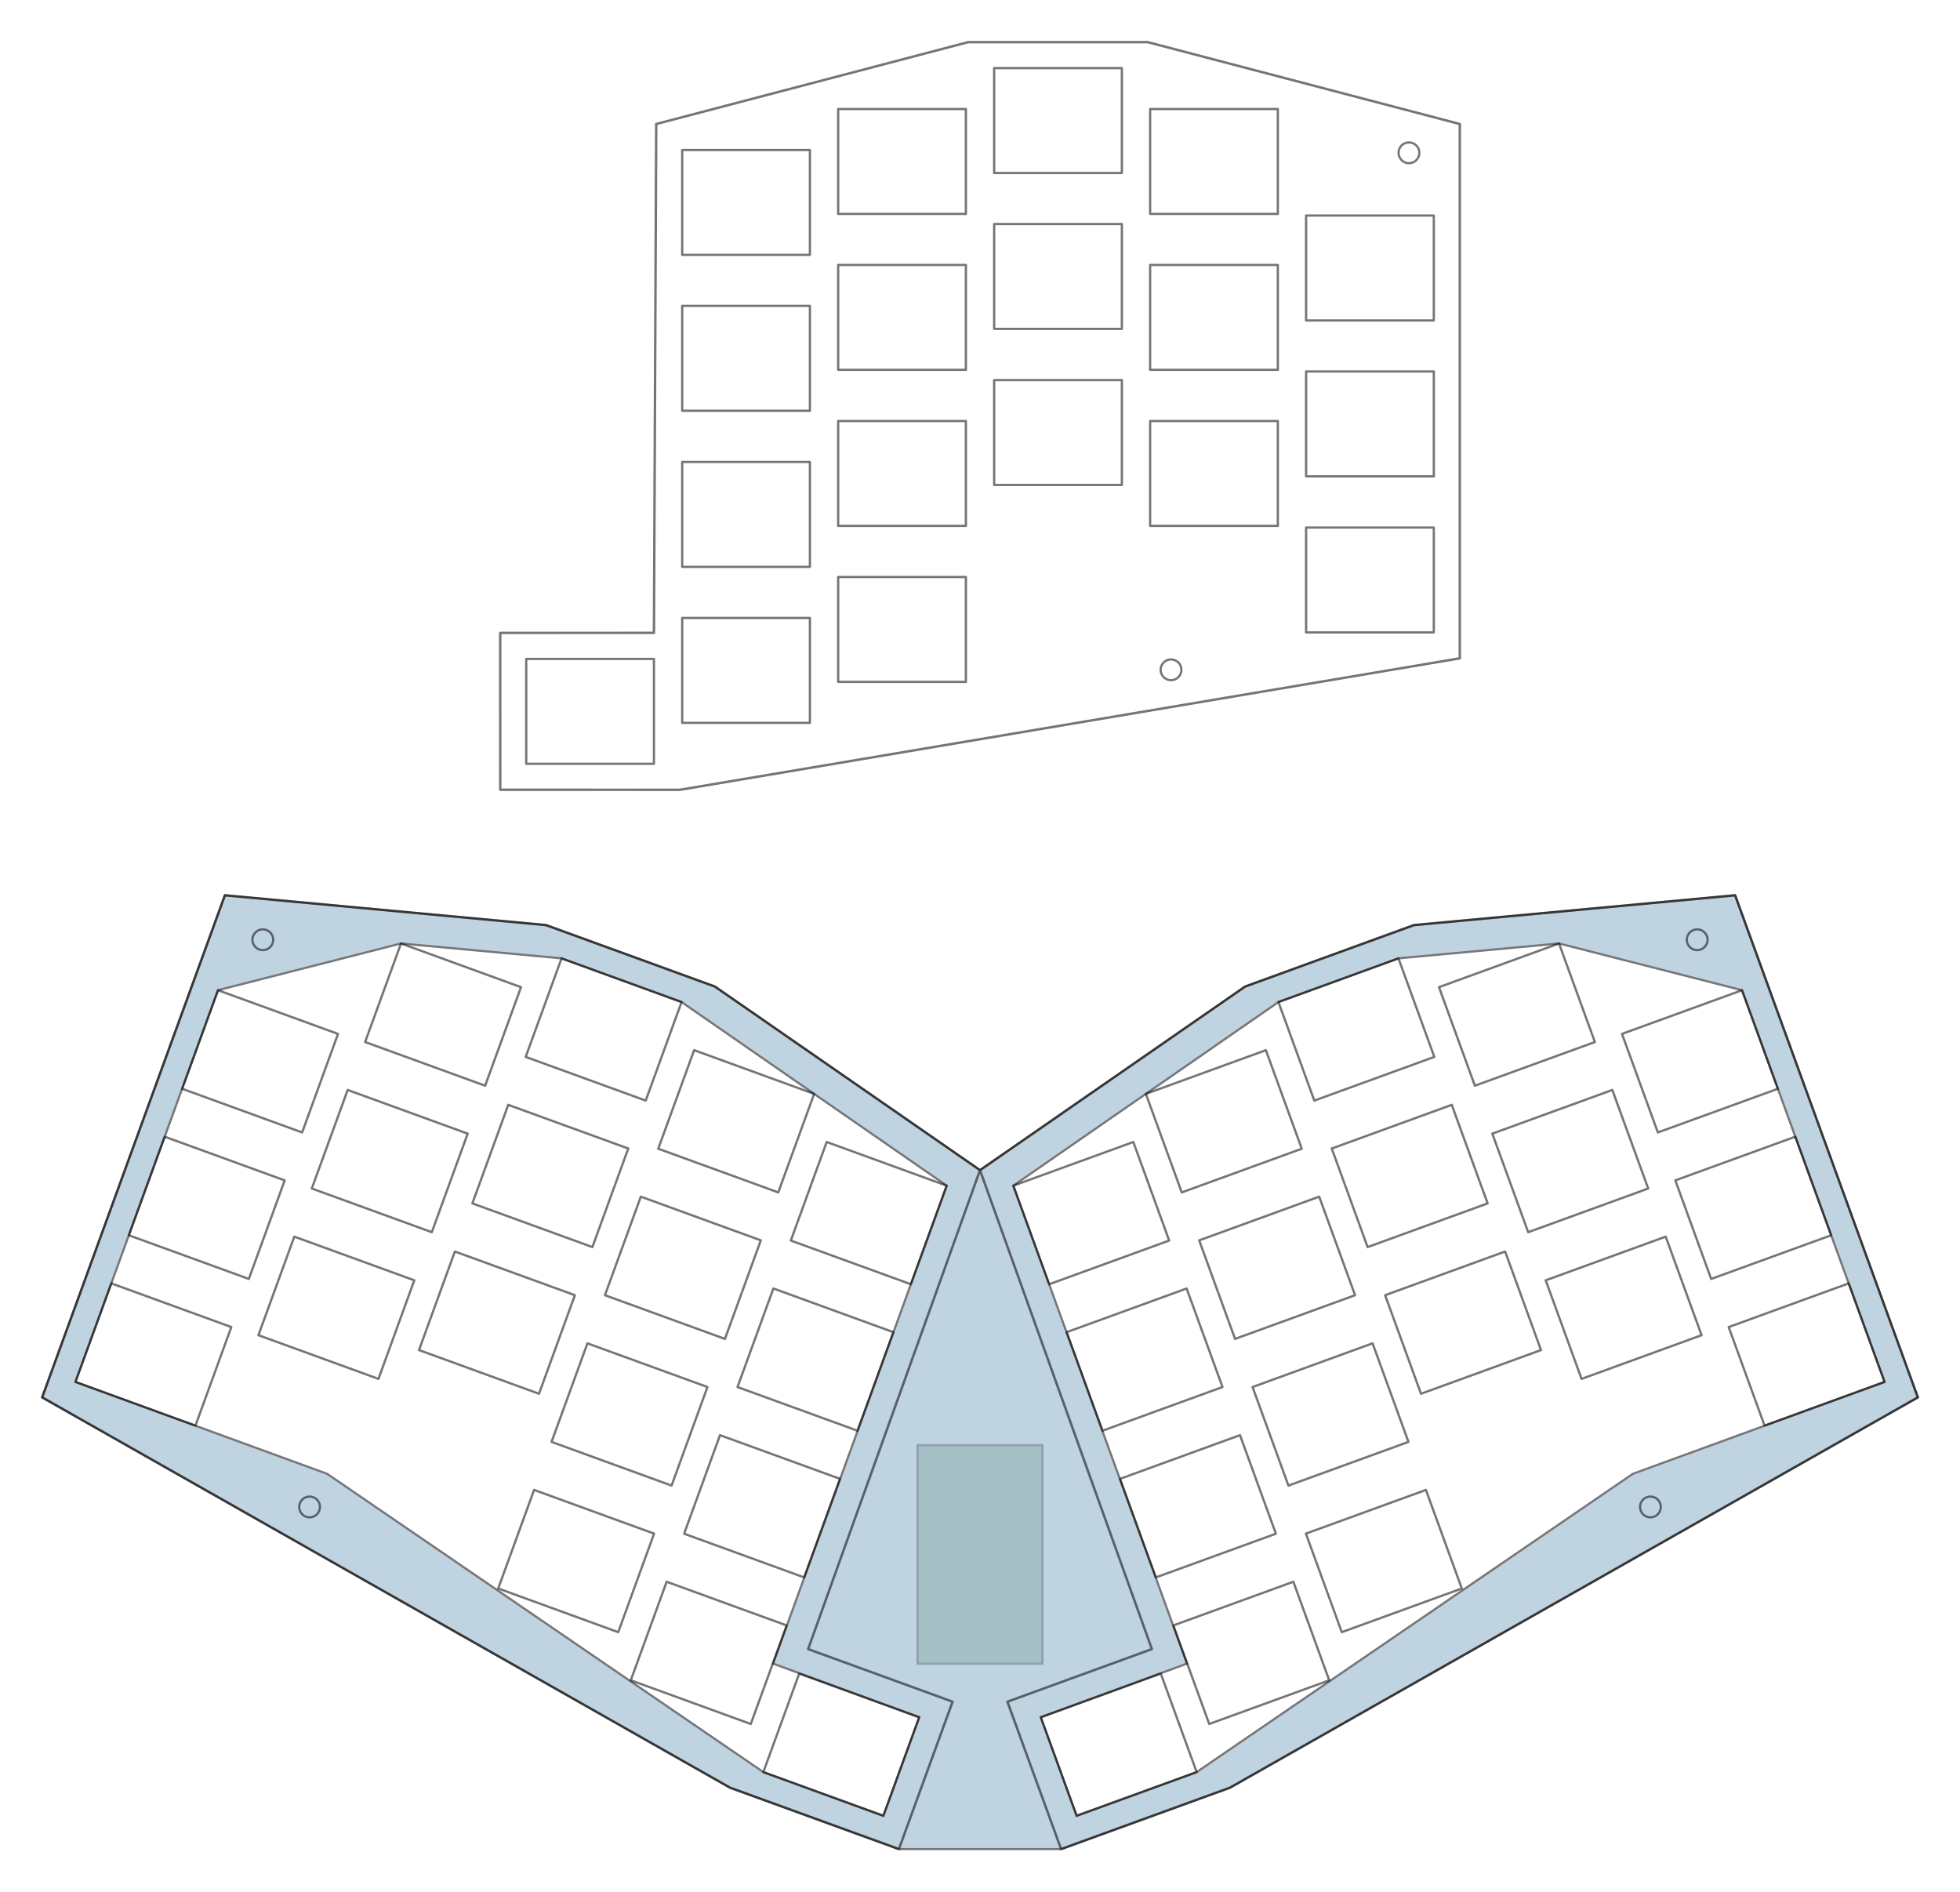
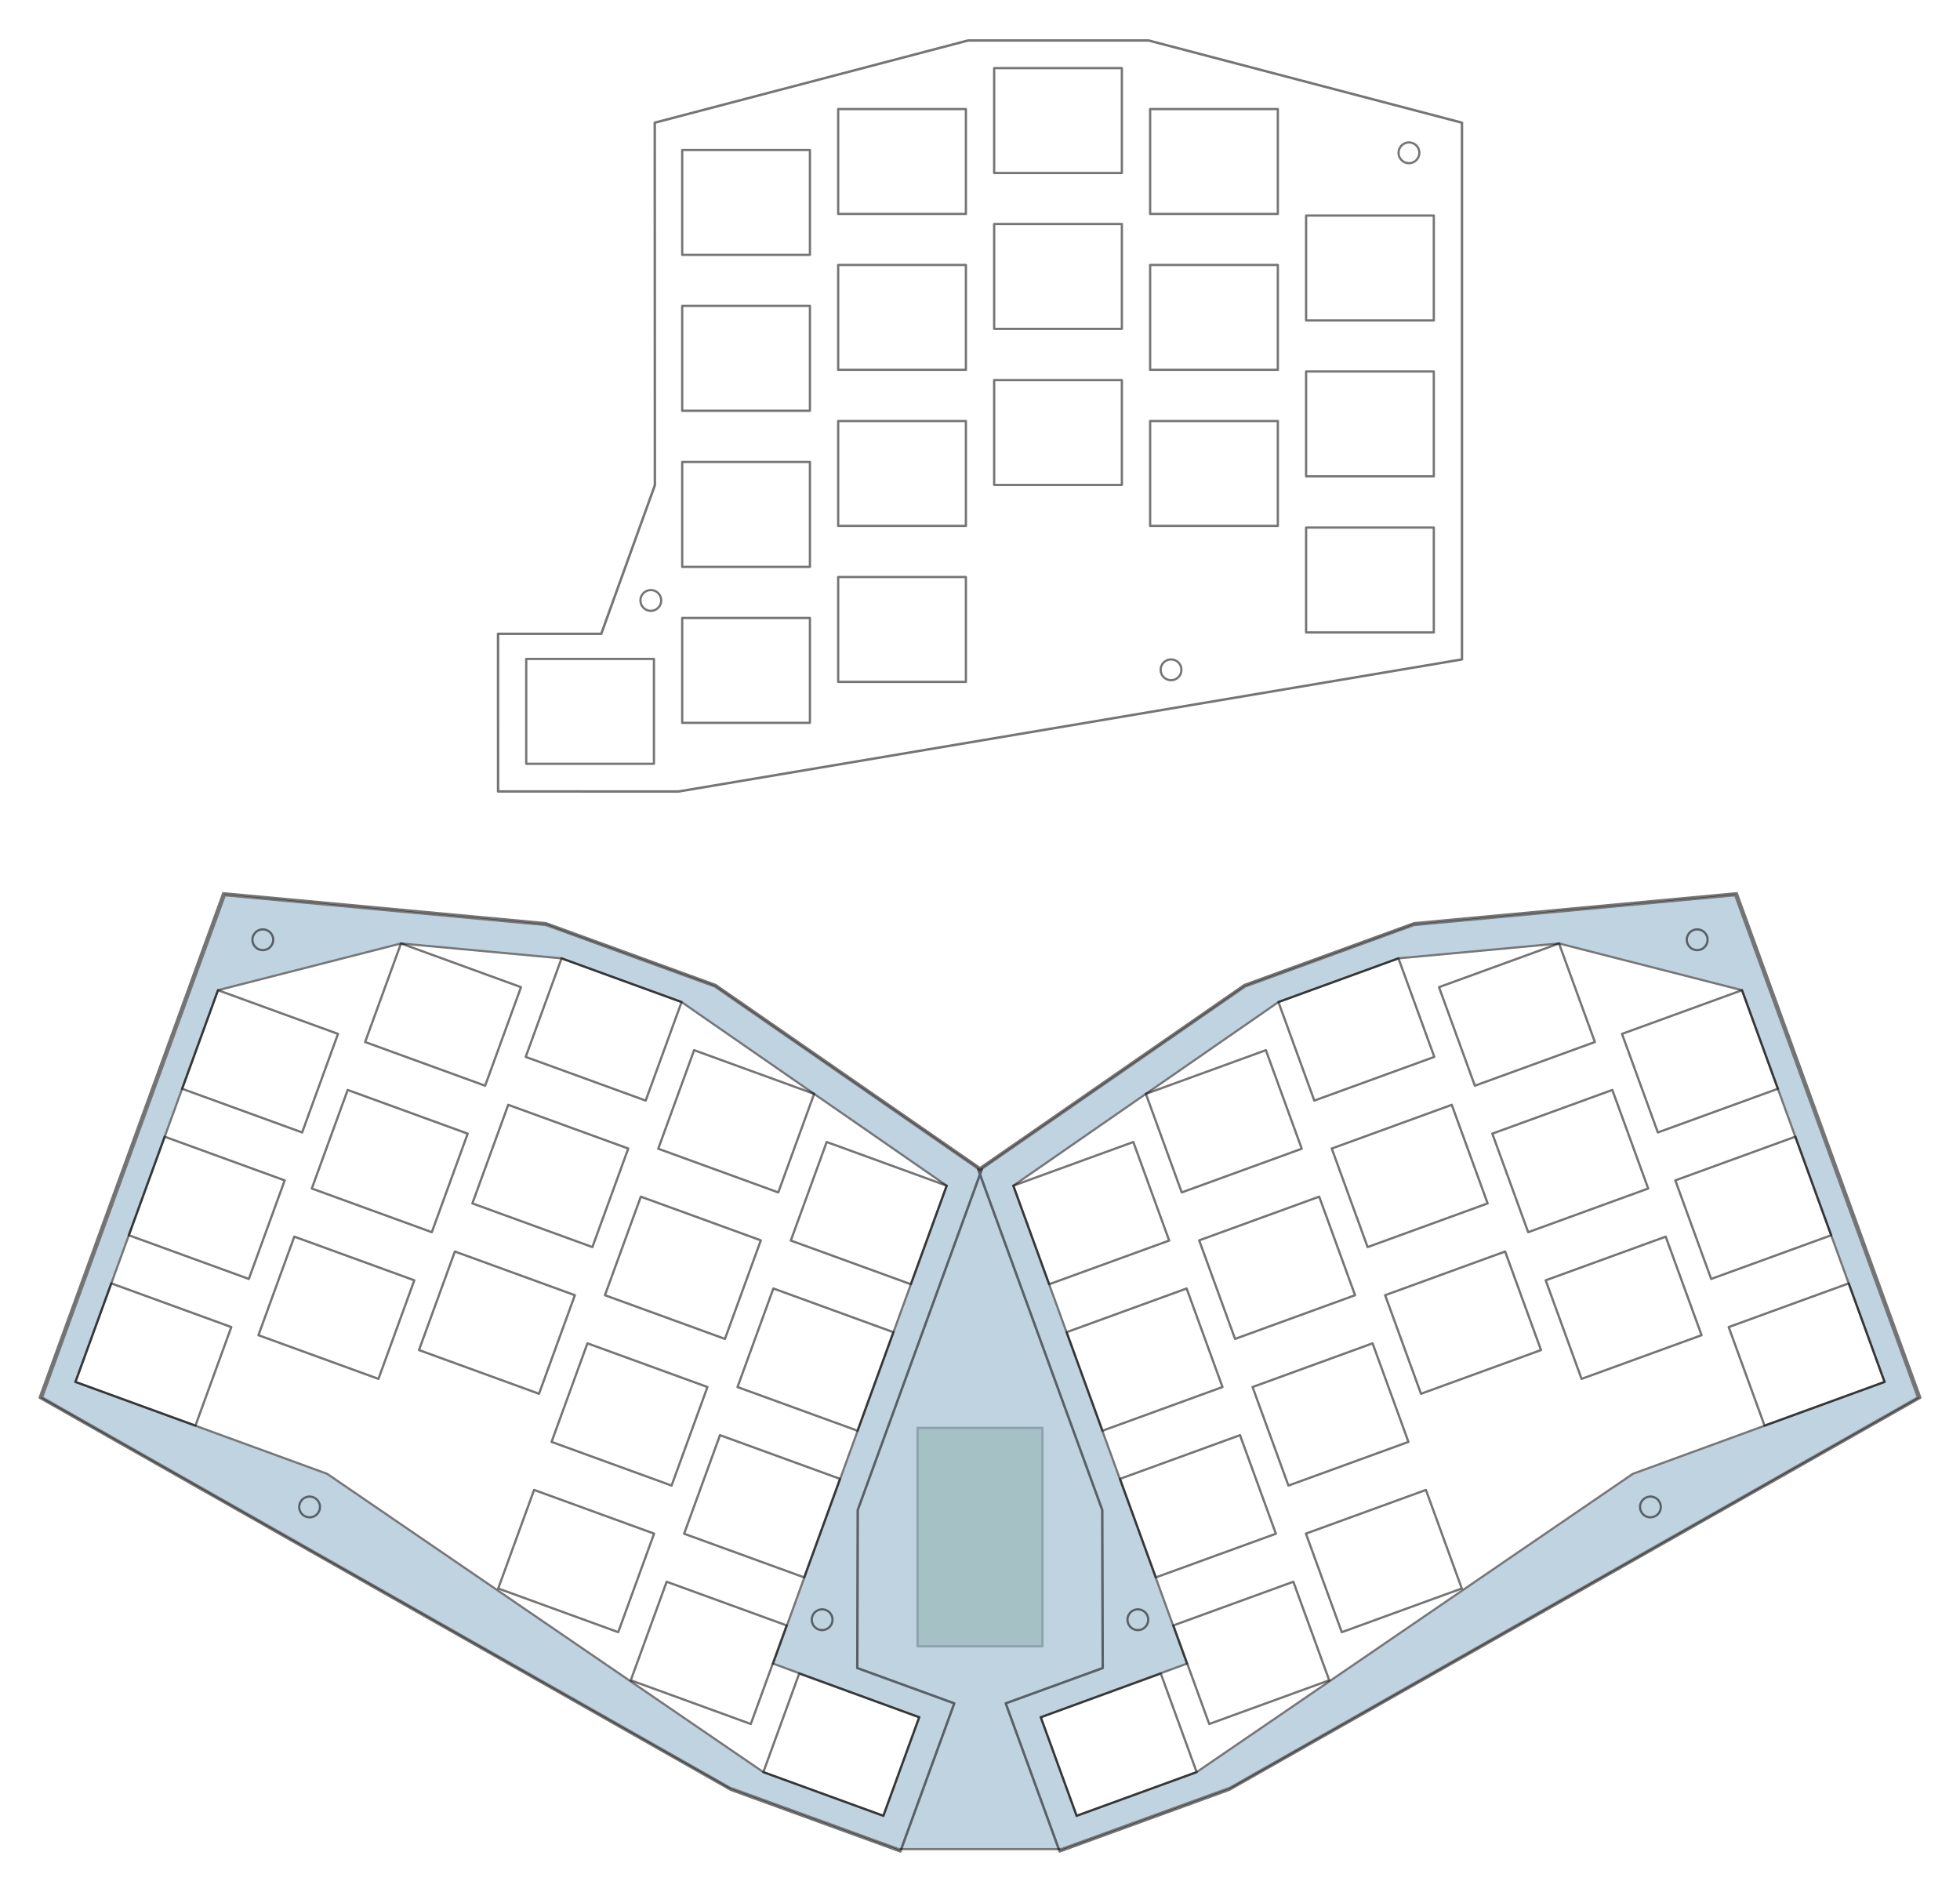
<svg xmlns="http://www.w3.org/2000/svg" xmlns:xlink="http://www.w3.org/1999/xlink" width="239.387mm" height="230.967mm" viewBox="0 0 239.387 230.967" version="1.1" id="svg2944">
  <defs id="defs2938" />
  <g id="g2153" style="display:none;opacity:0.644">
    <rect style="fill:#74a16f;fill-opacity:1;stroke:#000000;stroke-width:0.421;stroke-linejoin:round;stroke-opacity:1;stop-color:#000000" id="rect2149" width="18" height="48" x="110.694" y="158.951" />
  </g>
  <g style="display:inline;opacity:0.644" id="layer2">
-     <rect style="opacity:0.644;fill:#74a16f;fill-opacity:1;stroke:#000000;stroke-width:0.289;stroke-linejoin:round;stroke-opacity:1;stop-color:#000000" id="rect1250-2" width="15.24" height="26.67" x="112.074" y="176.495" />
+     <rect style="opacity:0.644;fill:#74a16f;fill-opacity:1;stroke:#000000;stroke-width:0.289;stroke-linejoin:round;stroke-opacity:1;stop-color:#000000" id="rect1250-2" width="15.24" height="26.67" x="112.074" y="174.378" />
  </g>
  <g id="layer3" style="display:inline;opacity:0.538">
    <path transform="scale(0.2645833)" d="m 103.811,413.236 -84.348,231.746 317.541,180.158 77.941,28.344 h 74.879 L 567.766,825.141 885.309,644.982 800.959,413.236 652.715,426.992 574.771,455.361 452.385,540.107 330,455.361 252.057,426.992 Z m 81.291,22.236 74.121,6.867 55.402,20.164 61.193,42.385 61.195,42.383 -80.158,220.59 67.477,24.766 -16.557,45.488 L 352.375,817.949 151.035,680.277 34.822,637.85 100.629,457.045 Z m 534.566,0 84.473,21.572 65.809,180.805 -116.215,42.428 -201.338,137.672 -55.402,20.166 -16.557,-45.488 67.479,-24.766 -80.158,-220.59 61.193,-42.383 61.195,-42.385 55.4,-20.164 z" style="opacity:1;fill:#89aec8;fill-opacity:1;stroke:#010004;stroke-width:1px;stroke-linecap:butt;stroke-linejoin:miter;stroke-opacity:1;stop-opacity:1" id="path3627" />
  </g>
  <g id="layer1" transform="translate(2.249172,-5.700928)" style="display:inline;opacity:0.542">
    <g id="g1017" transform="translate(61.8848,23.88)">
      <g transform="translate(0,4.999696)" id="g2653">
        <rect style="fill:none;stroke:#000000;stroke-width:0.276;stroke-linejoin:round;stroke-miterlimit:4;stroke-dasharray:none;stroke-opacity:1" id="rect1798-3-1-5" width="15.599" height="12.808" x="0.138" y="57.288" />
      </g>
      <g id="g2653-4" transform="translate(19.05)">
        <rect style="fill:none;stroke:#000000;stroke-width:0.276;stroke-linejoin:round;stroke-miterlimit:4;stroke-dasharray:none;stroke-opacity:1" id="rect1798-0" width="15.599" height="12.808" x="0.138" y="0.138" />
        <rect y="19.176" x="0.138" height="12.808" width="15.599" id="rect1798-3-6" style="fill:none;stroke:#000000;stroke-width:0.276;stroke-linejoin:round;stroke-miterlimit:4;stroke-dasharray:none;stroke-opacity:1" />
        <rect style="fill:none;stroke:#000000;stroke-width:0.276;stroke-linejoin:round;stroke-miterlimit:4;stroke-dasharray:none;stroke-opacity:1" id="rect1798-3-1-53" width="15.599" height="12.808" x="0.138" y="38.238" />
        <rect y="57.288" x="0.138" height="12.808" width="15.599" id="rect1798-3-1-5-8" style="fill:none;stroke:#000000;stroke-width:0.276;stroke-linejoin:round;stroke-miterlimit:4;stroke-dasharray:none;stroke-opacity:1" />
      </g>
      <g id="g2653-49" transform="translate(38.1,-5)">
        <rect style="fill:none;stroke:#000000;stroke-width:0.276;stroke-linejoin:round;stroke-miterlimit:4;stroke-dasharray:none;stroke-opacity:1" id="rect1798-1" width="15.599" height="12.808" x="0.138" y="0.138" />
        <rect y="19.176" x="0.138" height="12.808" width="15.599" id="rect1798-3-5" style="fill:none;stroke:#000000;stroke-width:0.276;stroke-linejoin:round;stroke-miterlimit:4;stroke-dasharray:none;stroke-opacity:1" />
        <rect style="fill:none;stroke:#000000;stroke-width:0.276;stroke-linejoin:round;stroke-miterlimit:4;stroke-dasharray:none;stroke-opacity:1" id="rect1798-3-1-9" width="15.599" height="12.808" x="0.138" y="38.238" />
        <rect y="57.288" x="0.138" height="12.808" width="15.599" id="rect1798-3-1-5-83" style="fill:none;stroke:#000000;stroke-width:0.276;stroke-linejoin:round;stroke-miterlimit:4;stroke-dasharray:none;stroke-opacity:1" />
      </g>
      <g id="g2653-1" transform="translate(57.15,-10)">
        <rect style="fill:none;stroke:#000000;stroke-width:0.276;stroke-linejoin:round;stroke-miterlimit:4;stroke-dasharray:none;stroke-opacity:1" id="rect1798-9" width="15.599" height="12.808" x="0.138" y="0.138" />
        <rect y="19.176" x="0.138" height="12.808" width="15.599" id="rect1798-3-67" style="fill:none;stroke:#000000;stroke-width:0.276;stroke-linejoin:round;stroke-miterlimit:4;stroke-dasharray:none;stroke-opacity:1" />
        <rect style="fill:none;stroke:#000000;stroke-width:0.276;stroke-linejoin:round;stroke-miterlimit:4;stroke-dasharray:none;stroke-opacity:1" id="rect1798-3-1-8" width="15.599" height="12.808" x="0.138" y="38.238" />
      </g>
      <g id="g2653-5" transform="translate(76.2,-5)">
        <rect style="fill:none;stroke:#000000;stroke-width:0.276;stroke-linejoin:round;stroke-miterlimit:4;stroke-dasharray:none;stroke-opacity:1" id="rect1798-5" width="15.599" height="12.808" x="0.138" y="0.138" />
        <rect y="19.176" x="0.138" height="12.808" width="15.599" id="rect1798-3-61" style="fill:none;stroke:#000000;stroke-width:0.276;stroke-linejoin:round;stroke-miterlimit:4;stroke-dasharray:none;stroke-opacity:1" />
        <rect style="fill:none;stroke:#000000;stroke-width:0.276;stroke-linejoin:round;stroke-miterlimit:4;stroke-dasharray:none;stroke-opacity:1" id="rect1798-3-1-59" width="15.599" height="12.808" x="0.138" y="38.238" />
      </g>
      <g id="g2653-9" transform="translate(95.25,8.007829)">
        <rect style="fill:none;stroke:#000000;stroke-width:0.276;stroke-linejoin:round;stroke-miterlimit:4;stroke-dasharray:none;stroke-opacity:1" id="rect1798-51" width="15.599" height="12.808" x="0.138" y="0.138" />
        <rect y="19.176" x="0.138" height="12.808" width="15.599" id="rect1798-3-7" style="fill:none;stroke:#000000;stroke-width:0.276;stroke-linejoin:round;stroke-miterlimit:4;stroke-dasharray:none;stroke-opacity:1" />
        <rect style="fill:none;stroke:#000000;stroke-width:0.276;stroke-linejoin:round;stroke-miterlimit:4;stroke-dasharray:none;stroke-opacity:1" id="rect1798-3-1-4" width="15.599" height="12.808" x="0.138" y="38.238" />
      </g>
      <circle r="1.27" cy="0.483" cx="107.95" id="path1222-5" style="font-variation-settings:normal;opacity:1;vector-effect:none;fill:none;fill-opacity:1;stroke:#000000;stroke-width:0.271;stroke-linecap:butt;stroke-linejoin:round;stroke-miterlimit:4;stroke-dasharray:none;stroke-dashoffset:0;stroke-opacity:1;stop-color:#000000;stop-opacity:1" />
-       <path transform="matrix(0.2645833,0,0,0.2645833,-20.64036,-19.10017)" d="M 282.527,22.943 138.537,60.721 137.489,295.584 l -70.971,0.014 0.02,72.406 82.936,0.023 360.01,-60.687 V 60.721 L 365.473,22.943 Z" style="font-variation-settings:normal;opacity:1;vector-effect:none;fill:none;fill-opacity:1;stroke:#000000;stroke-width:1.129;stroke-linecap:butt;stroke-linejoin:round;stroke-miterlimit:4;stroke-dasharray:none;stroke-dashoffset:0;stroke-opacity:1;stop-color:#000000;stop-opacity:1" id="rect1309" />
+       <path d="m 54.105,-13.236 -38.269,10.04 0.015,44.27 -6.55,18.153 -12.606,0.002 0.005,19.244 22.042,0.006 95.683,-16.129 V -3.195 L 76.15,-13.236 Z" style="font-variation-settings:normal;opacity:1;vector-effect:none;fill:none;fill-opacity:1;stroke:#000000;stroke-width:0.3;stroke-linecap:butt;stroke-linejoin:round;stroke-miterlimit:4;stroke-dasharray:none;stroke-dashoffset:0;stroke-opacity:1;stop-color:#000000;stop-opacity:1" id="rect1309" />
      <circle style="font-variation-settings:normal;opacity:1;vector-effect:none;fill:none;fill-opacity:1;stroke:#000000;stroke-width:0.271;stroke-linecap:butt;stroke-linejoin:round;stroke-miterlimit:4;stroke-dasharray:none;stroke-dashoffset:0;stroke-opacity:1;stop-color:#000000;stop-opacity:1" id="circle884" cx="78.891" cy="63.62" r="1.27" />
+       <circle r="1.27" cy="55.149" cx="15.355" id="circle886" style="font-variation-settings:normal;opacity:1;vector-effect:none;fill:none;fill-opacity:1;stroke:#000000;stroke-width:0.271;stroke-linecap:butt;stroke-linejoin:round;stroke-miterlimit:4;stroke-dasharray:none;stroke-dashoffset:0;stroke-opacity:1;stop-color:#000000;stop-opacity:1" />
    </g>
    <g style="opacity:1;stop-opacity:1" transform="rotate(-20,496.7223,-214.8347)" id="use3567">
      <g id="g1079" transform="translate(0,4.999696)" />
      <g transform="translate(19.05)" id="g1089" />
      <g transform="translate(38.1,-5)" id="g1099" />
      <g transform="translate(57.15,-10)" id="g1107" />
      <g transform="translate(76.2,-5)" id="g1115" />
      <g transform="translate(95.25,8.007829)" id="g1123" />
    </g>
    <use transform="rotate(-20,459.9504,-27.41205)" height="100%" width="100%" id="use880" xlink:href="#g1017" y="0" x="0" />
    <use transform="matrix(-1,0,0,1,234.8892,5.4379604e-6)" height="100%" width="100%" id="use882" xlink:href="#use880" y="0" x="0" />
  </g>
</svg>
